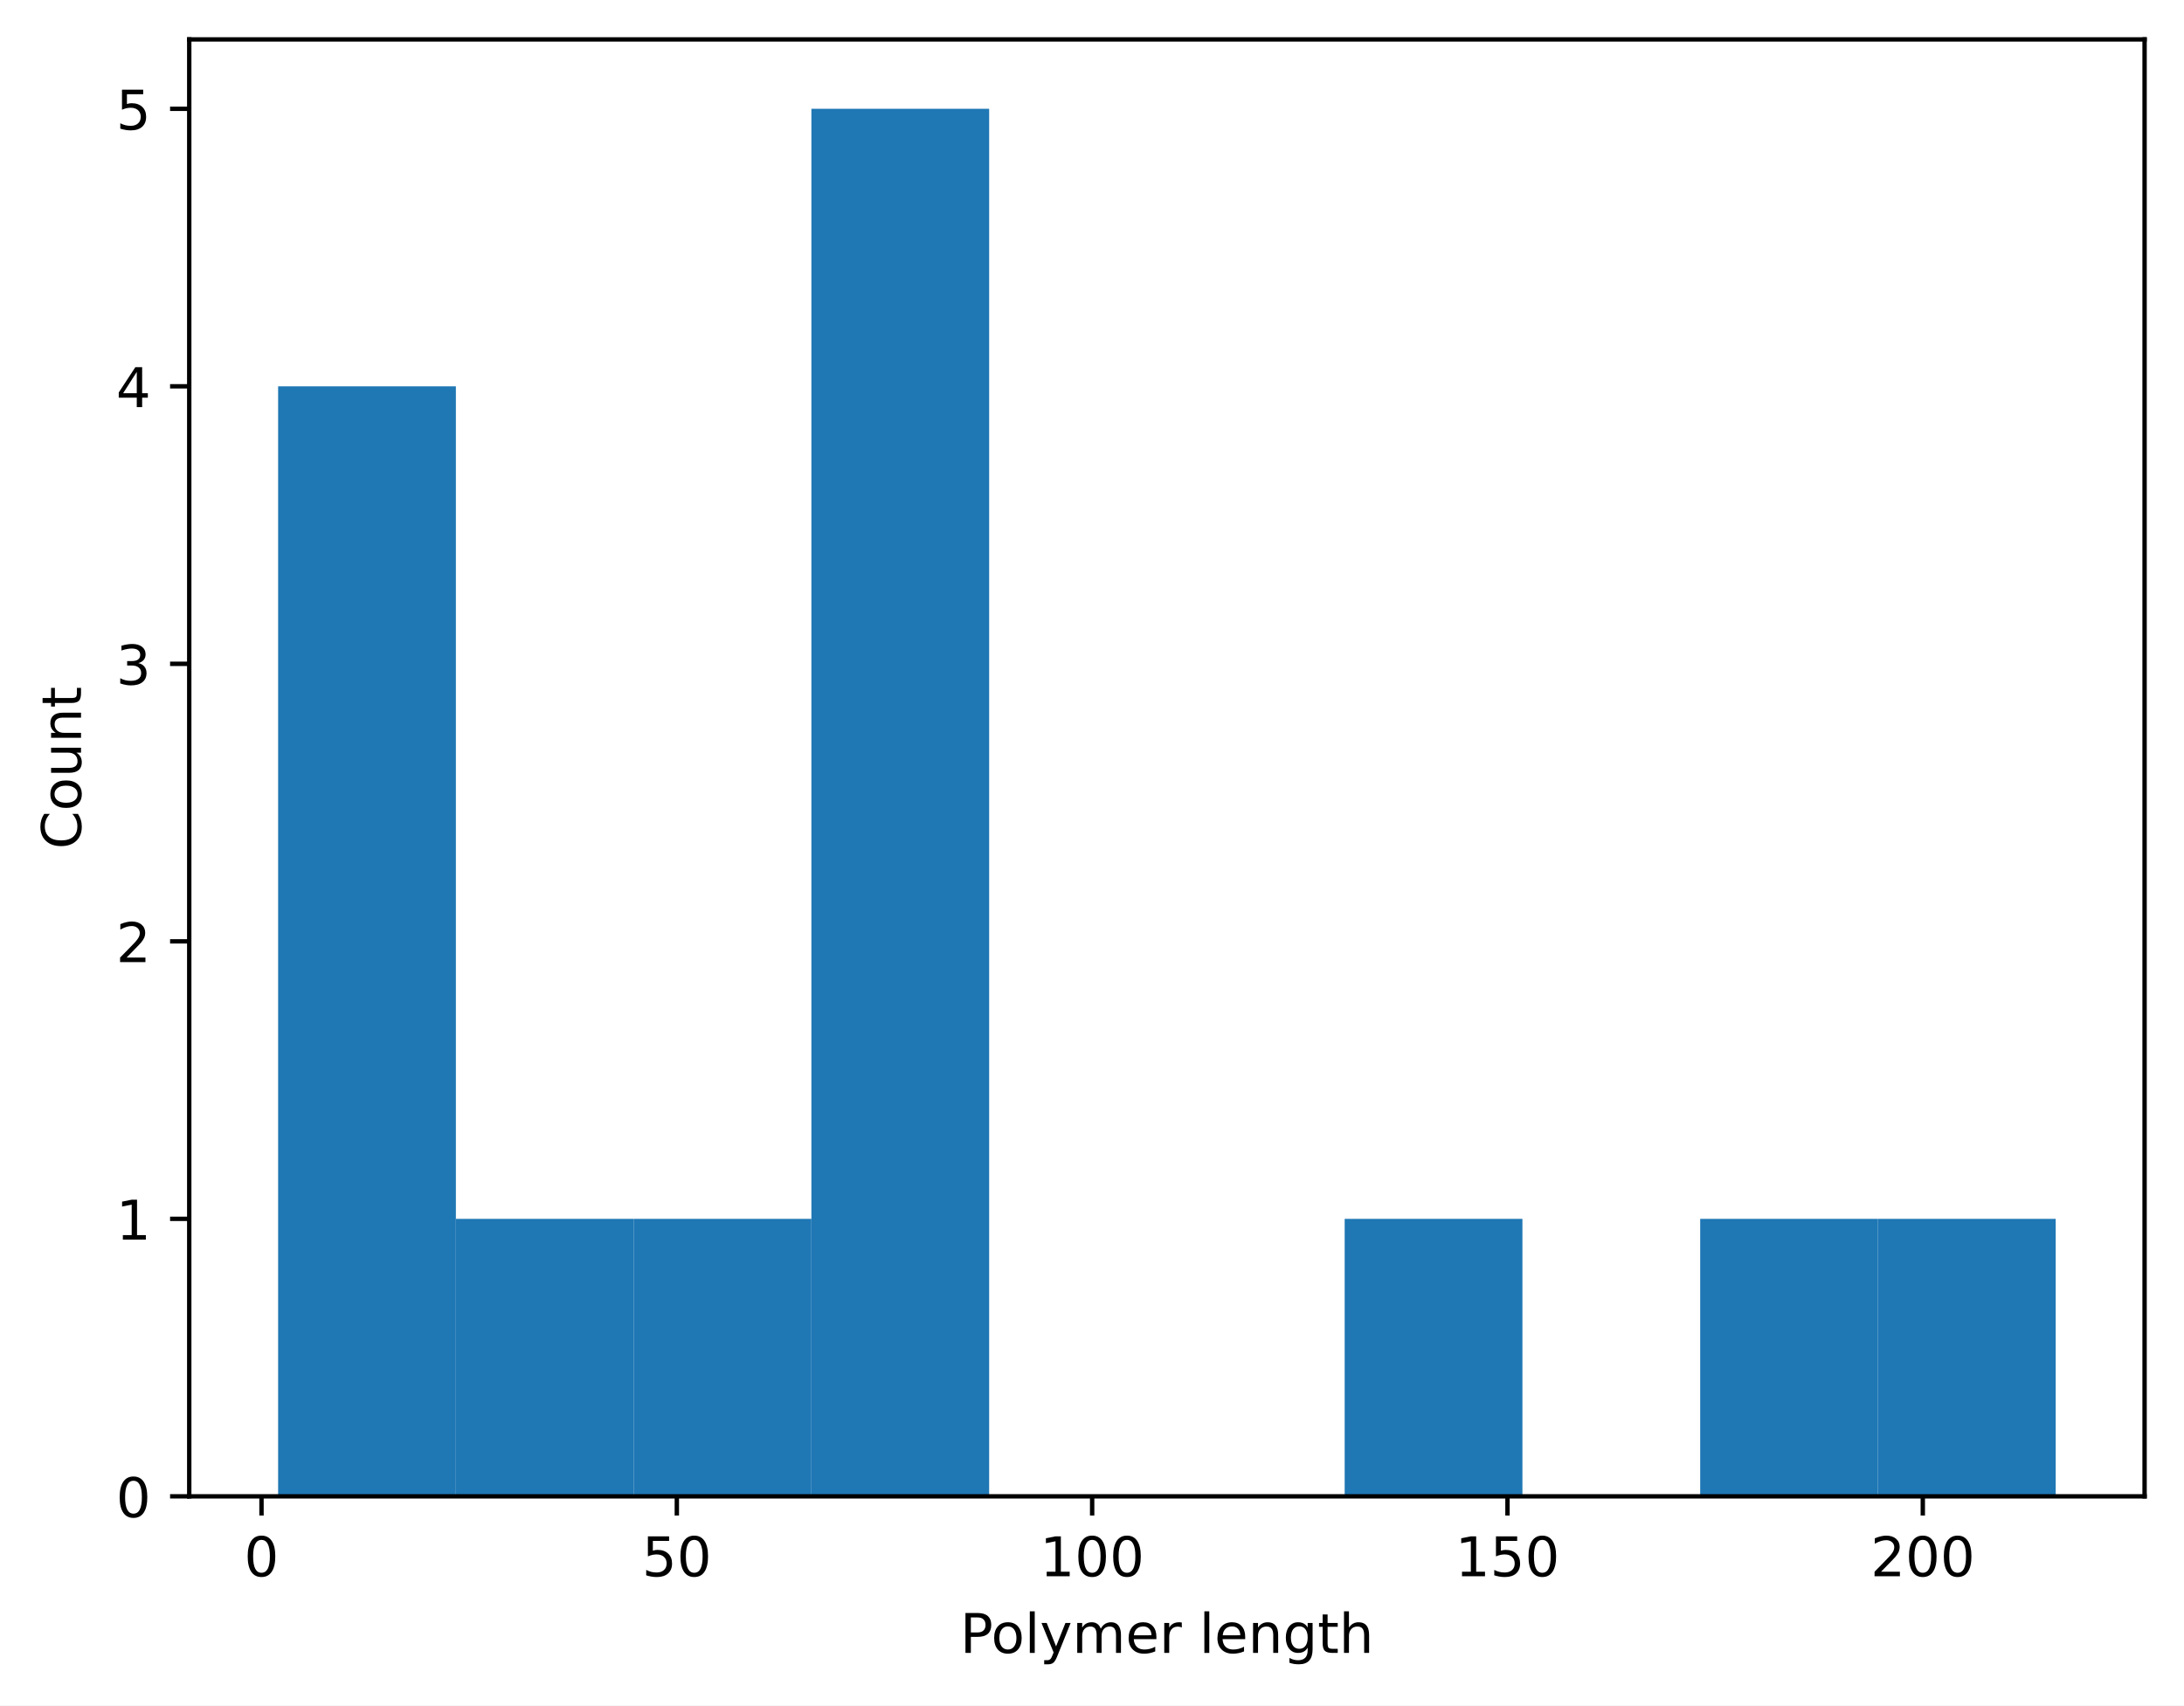
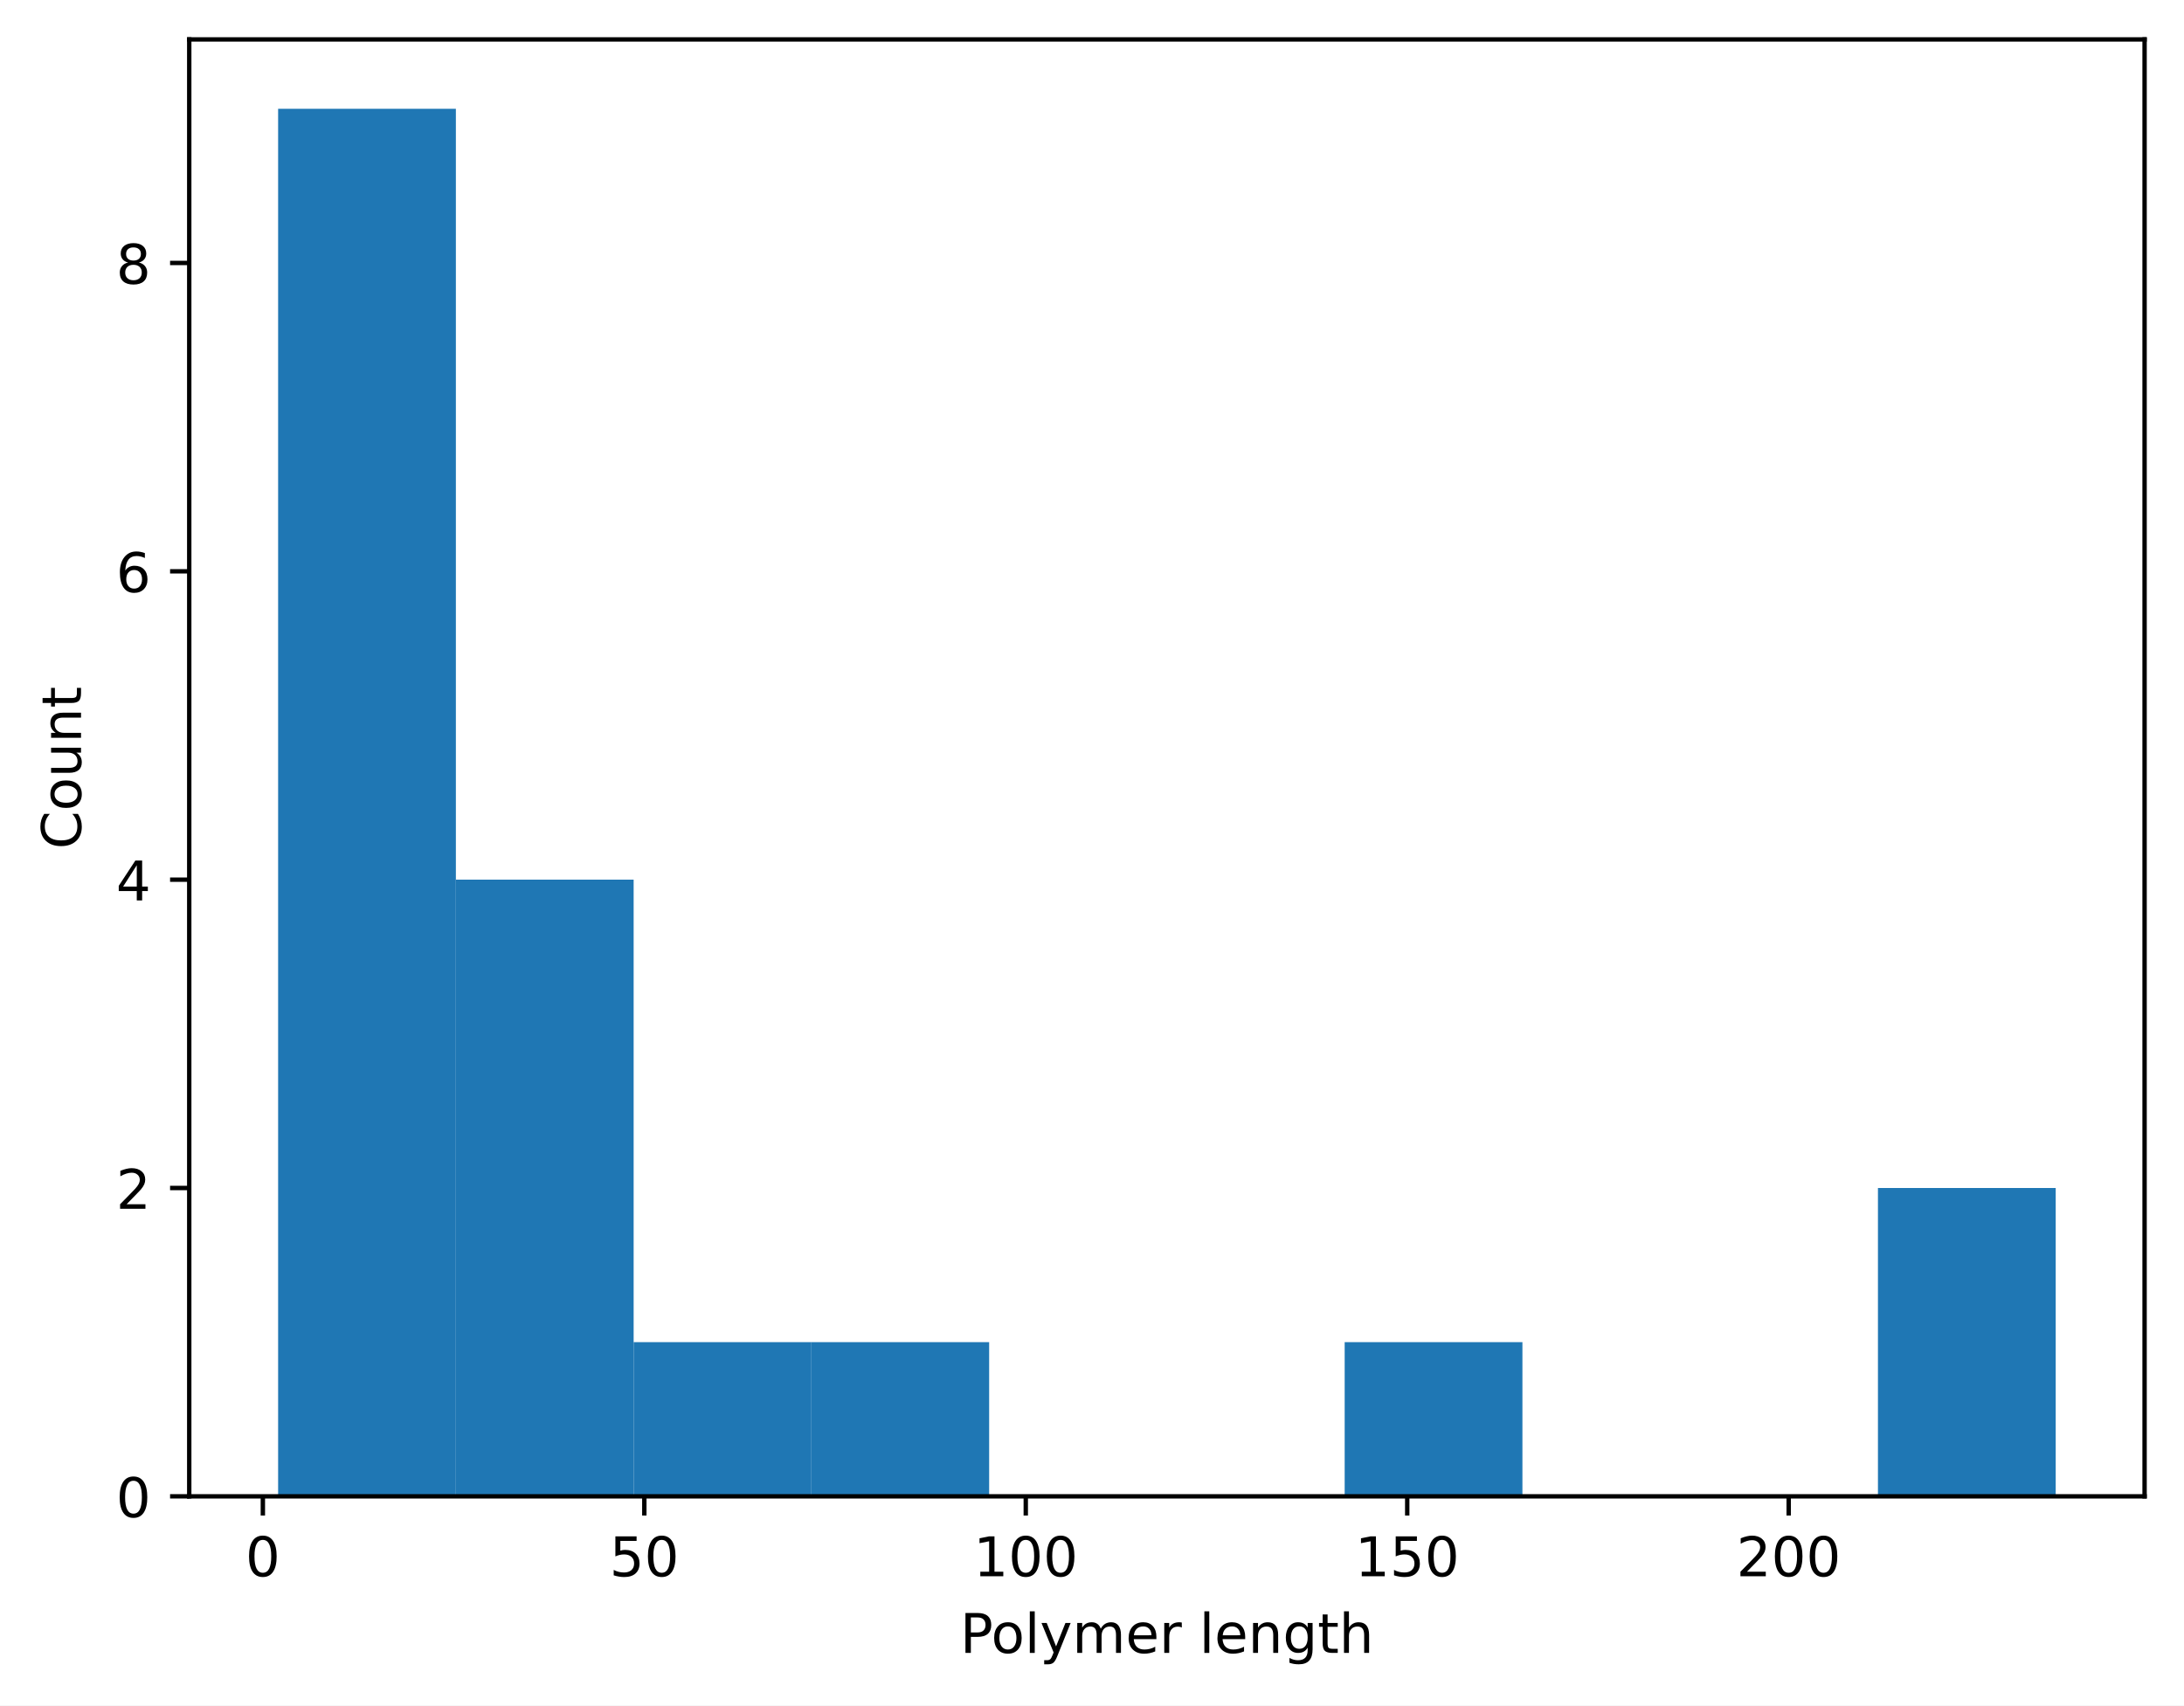
<svg xmlns="http://www.w3.org/2000/svg" xmlns:xlink="http://www.w3.org/1999/xlink" width="398.882pt" height="311.513pt" viewBox="0 0 398.882 311.513" version="1.1">
  <defs>
    <style type="text/css">*{stroke-linejoin: round; stroke-linecap: butt}</style>
  </defs>
  <g id="figure_1">
    <g id="patch_1">
      <path d="M 0 311.513  L 398.882 311.513  L 398.882 0  L 0 0  z " style="fill: #ffffff" />
    </g>
    <g id="axes_1">
      <g id="patch_2">
        <path d="M 34.562 273.312  L 391.683 273.312  L 391.683 7.2  L 34.562 7.2  z " style="fill: #ffffff" />
      </g>
      <g id="patch_3">
-         <path d="M 50.795 273.312  L 83.261 273.312  L 83.261 70.56  L 50.795 70.56  z " clip-path="url(#p72aa761a21)" style="fill: #1f77b4" />
+         <path d="M 50.795 273.312  L 83.261 273.312  L 83.261 19.872  L 50.795 19.872  z " clip-path="url(#pae10ee5279)" style="fill: #1f77b4" />
      </g>
      <g id="patch_4">
-         <path d="M 83.261 273.312  L 115.726 273.312  L 115.726 222.624  L 83.261 222.624  z " clip-path="url(#p72aa761a21)" style="fill: #1f77b4" />
+         <path d="M 83.261 273.312  L 115.726 273.312  L 115.726 160.672  L 83.261 160.672  z " clip-path="url(#pae10ee5279)" style="fill: #1f77b4" />
      </g>
      <g id="patch_5">
-         <path d="M 115.726 273.312  L 148.192 273.312  L 148.192 222.624  L 115.726 222.624  z " clip-path="url(#p72aa761a21)" style="fill: #1f77b4" />
+         <path d="M 115.726 273.312  L 148.192 273.312  L 148.192 245.152  L 115.726 245.152  z " clip-path="url(#pae10ee5279)" style="fill: #1f77b4" />
      </g>
      <g id="patch_6">
-         <path d="M 148.192 273.312  L 180.657 273.312  L 180.657 19.872  L 148.192 19.872  z " clip-path="url(#p72aa761a21)" style="fill: #1f77b4" />
+         <path d="M 148.192 273.312  L 180.657 273.312  L 180.657 245.152  L 148.192 245.152  z " clip-path="url(#pae10ee5279)" style="fill: #1f77b4" />
      </g>
      <g id="patch_7">
-         <path d="M 180.657 273.312  L 213.123 273.312  L 213.123 273.312  L 180.657 273.312  z " clip-path="url(#p72aa761a21)" style="fill: #1f77b4" />
+         <path d="M 180.657 273.312  L 213.123 273.312  L 213.123 273.312  L 180.657 273.312  z " clip-path="url(#pae10ee5279)" style="fill: #1f77b4" />
      </g>
      <g id="patch_8">
-         <path d="M 213.123 273.312  L 245.588 273.312  L 245.588 273.312  L 213.123 273.312  z " clip-path="url(#p72aa761a21)" style="fill: #1f77b4" />
+         <path d="M 213.123 273.312  L 245.588 273.312  L 245.588 273.312  L 213.123 273.312  z " clip-path="url(#pae10ee5279)" style="fill: #1f77b4" />
      </g>
      <g id="patch_9">
-         <path d="M 245.588 273.312  L 278.053 273.312  L 278.053 222.624  L 245.588 222.624  z " clip-path="url(#p72aa761a21)" style="fill: #1f77b4" />
+         <path d="M 245.588 273.312  L 278.053 273.312  L 278.053 245.152  L 245.588 245.152  z " clip-path="url(#pae10ee5279)" style="fill: #1f77b4" />
      </g>
      <g id="patch_10">
-         <path d="M 278.053 273.312  L 310.519 273.312  L 310.519 273.312  L 278.053 273.312  z " clip-path="url(#p72aa761a21)" style="fill: #1f77b4" />
+         <path d="M 278.053 273.312  L 310.519 273.312  L 310.519 273.312  L 278.053 273.312  z " clip-path="url(#pae10ee5279)" style="fill: #1f77b4" />
      </g>
      <g id="patch_11">
-         <path d="M 310.519 273.312  L 342.984 273.312  L 342.984 222.624  L 310.519 222.624  z " clip-path="url(#p72aa761a21)" style="fill: #1f77b4" />
+         <path d="M 310.519 273.312  L 342.984 273.312  L 342.984 273.312  L 310.519 273.312  z " clip-path="url(#pae10ee5279)" style="fill: #1f77b4" />
      </g>
      <g id="patch_12">
-         <path d="M 342.984 273.312  L 375.45 273.312  L 375.45 222.624  L 342.984 222.624  z " clip-path="url(#p72aa761a21)" style="fill: #1f77b4" />
+         <path d="M 342.984 273.312  L 375.45 273.312  L 375.45 216.992  L 342.984 216.992  z " clip-path="url(#pae10ee5279)" style="fill: #1f77b4" />
      </g>
      <g id="matplotlib.axis_1">
        <g id="xtick_1">
          <g id="line2d_1">
            <defs>
-               <path id="mbde36b3689" d="M 0 0  L 0 3.5  " style="stroke: #000000; stroke-width: 0.8" />
-             </defs>
-             <g>
-               <use xlink:href="#mbde36b3689" x="47.761" y="273.312" style="stroke: #000000; stroke-width: 0.8" />
+               <path id="mde1b5bedc5" d="M 0 0  L 0 3.5  " style="stroke: #000000; stroke-width: 0.8" />
+             </defs>
+             <g>
+               <use xlink:href="#mde1b5bedc5" x="48.008" y="273.312" style="stroke: #000000; stroke-width: 0.8" />
            </g>
          </g>
          <g id="text_1">
-             <g transform="translate(44.57982 287.9097) scale(0.1 -0.1)">
+             <g transform="translate(44.82724 287.9097) scale(0.1 -0.1)">
              <defs>
                <path id="DejaVuSans-13" d="M 2034 4250  Q 1547 4250 1301 3770  Q 1056 3291 1056 2328  Q 1056 1369 1301 889  Q 1547 409 2034 409  Q 2525 409 2770 889  Q 3016 1369 3016 2328  Q 3016 3291 2770 3770  Q 2525 4250 2034 4250  z M 2034 4750  Q 2819 4750 3233 4129  Q 3647 3509 3647 2328  Q 3647 1150 3233 529  Q 2819 -91 2034 -91  Q 1250 -91 836 529  Q 422 1150 422 2328  Q 422 3509 836 4129  Q 1250 4750 2034 4750  z " transform="scale(0.015625)" />
              </defs>
              <use xlink:href="#DejaVuSans-13" />
            </g>
          </g>
        </g>
        <g id="xtick_2">
          <g id="line2d_2">
            <g>
-               <use xlink:href="#mbde36b3689" x="123.615" y="273.312" style="stroke: #000000; stroke-width: 0.8" />
+               <use xlink:href="#mde1b5bedc5" x="117.677" y="273.312" style="stroke: #000000; stroke-width: 0.8" />
            </g>
          </g>
          <g id="text_2">
-             <g transform="translate(117.2524 287.9097) scale(0.1 -0.1)">
+             <g transform="translate(111.3144 287.9097) scale(0.1 -0.1)">
              <defs>
                <path id="DejaVuSans-18" d="M 691 4666  L 3169 4666  L 3169 4134  L 1269 4134  L 1269 2991  Q 1406 3038 1543 3061  Q 1681 3084 1819 3084  Q 2600 3084 3056 2656  Q 3513 2228 3513 1497  Q 3513 744 3044 326  Q 2575 -91 1722 -91  Q 1428 -91 1123 -41  Q 819 9 494 109  L 494 744  Q 775 591 1075 516  Q 1375 441 1709 441  Q 2250 441 2565 725  Q 2881 1009 2881 1497  Q 2881 1984 2565 2268  Q 2250 2553 1709 2553  Q 1456 2553 1204 2497  Q 953 2441 691 2322  L 691 4666  z " transform="scale(0.015625)" />
              </defs>
              <use xlink:href="#DejaVuSans-18" />
              <use xlink:href="#DejaVuSans-13" transform="translate(63.625 0)" />
            </g>
          </g>
        </g>
        <g id="xtick_3">
          <g id="line2d_3">
            <g>
-               <use xlink:href="#mbde36b3689" x="199.469" y="273.312" style="stroke: #000000; stroke-width: 0.8" />
+               <use xlink:href="#mde1b5bedc5" x="187.345" y="273.312" style="stroke: #000000; stroke-width: 0.8" />
            </g>
          </g>
          <g id="text_3">
-             <g transform="translate(189.9251 287.9097) scale(0.1 -0.1)">
+             <g transform="translate(177.8015 287.9097) scale(0.1 -0.1)">
              <defs>
                <path id="DejaVuSans-14" d="M 794 531  L 1825 531  L 1825 4091  L 703 3866  L 703 4441  L 1819 4666  L 2450 4666  L 2450 531  L 3481 531  L 3481 0  L 794 0  L 794 531  z " transform="scale(0.015625)" />
              </defs>
              <use xlink:href="#DejaVuSans-14" />
              <use xlink:href="#DejaVuSans-13" transform="translate(63.625 0)" />
              <use xlink:href="#DejaVuSans-13" transform="translate(127.25 0)" />
            </g>
          </g>
        </g>
        <g id="xtick_4">
          <g id="line2d_4">
            <g>
-               <use xlink:href="#mbde36b3689" x="275.323" y="273.312" style="stroke: #000000; stroke-width: 0.8" />
+               <use xlink:href="#mde1b5bedc5" x="257.014" y="273.312" style="stroke: #000000; stroke-width: 0.8" />
            </g>
          </g>
          <g id="text_4">
-             <g transform="translate(265.7789 287.9097) scale(0.1 -0.1)">
+             <g transform="translate(247.4698 287.9097) scale(0.1 -0.1)">
              <use xlink:href="#DejaVuSans-14" />
              <use xlink:href="#DejaVuSans-18" transform="translate(63.625 0)" />
              <use xlink:href="#DejaVuSans-13" transform="translate(127.25 0)" />
            </g>
          </g>
        </g>
        <g id="xtick_5">
          <g id="line2d_5">
            <g>
-               <use xlink:href="#mbde36b3689" x="351.177" y="273.312" style="stroke: #000000; stroke-width: 0.8" />
+               <use xlink:href="#mde1b5bedc5" x="326.682" y="273.312" style="stroke: #000000; stroke-width: 0.8" />
            </g>
          </g>
          <g id="text_5">
-             <g transform="translate(341.6328 287.9097) scale(0.1 -0.1)">
+             <g transform="translate(317.1382 287.9097) scale(0.1 -0.1)">
              <defs>
                <path id="DejaVuSans-15" d="M 1228 531  L 3431 531  L 3431 0  L 469 0  L 469 531  Q 828 903 1448 1529  Q 2069 2156 2228 2338  Q 2531 2678 2651 2914  Q 2772 3150 2772 3378  Q 2772 3750 2511 3984  Q 2250 4219 1831 4219  Q 1534 4219 1204 4116  Q 875 4013 500 3803  L 500 4441  Q 881 4594 1212 4672  Q 1544 4750 1819 4750  Q 2544 4750 2975 4387  Q 3406 4025 3406 3419  Q 3406 3131 3298 2873  Q 3191 2616 2906 2266  Q 2828 2175 2409 1742  Q 1991 1309 1228 531  z " transform="scale(0.015625)" />
              </defs>
              <use xlink:href="#DejaVuSans-15" />
              <use xlink:href="#DejaVuSans-13" transform="translate(63.625 0)" />
              <use xlink:href="#DejaVuSans-13" transform="translate(127.25 0)" />
            </g>
          </g>
        </g>
        <g id="text_6">
          <g transform="translate(175.3491 301.9104) scale(0.1 -0.1)">
            <defs>
              <path id="DejaVuSans-33" d="M 1259 4147  L 1259 2394  L 2053 2394  Q 2494 2394 2734 2622  Q 2975 2850 2975 3272  Q 2975 3691 2734 3919  Q 2494 4147 2053 4147  L 1259 4147  z M 628 4666  L 2053 4666  Q 2838 4666 3239 4311  Q 3641 3956 3641 3272  Q 3641 2581 3239 2228  Q 2838 1875 2053 1875  L 1259 1875  L 1259 0  L 628 0  L 628 4666  z " transform="scale(0.015625)" />
              <path id="DejaVuSans-52" d="M 1959 3097  Q 1497 3097 1228 2736  Q 959 2375 959 1747  Q 959 1119 1226 758  Q 1494 397 1959 397  Q 2419 397 2687 759  Q 2956 1122 2956 1747  Q 2956 2369 2687 2733  Q 2419 3097 1959 3097  z M 1959 3584  Q 2709 3584 3137 3096  Q 3566 2609 3566 1747  Q 3566 888 3137 398  Q 2709 -91 1959 -91  Q 1206 -91 779 398  Q 353 888 353 1747  Q 353 2609 779 3096  Q 1206 3584 1959 3584  z " transform="scale(0.015625)" />
              <path id="DejaVuSans-4f" d="M 603 4863  L 1178 4863  L 1178 0  L 603 0  L 603 4863  z " transform="scale(0.015625)" />
              <path id="DejaVuSans-5c" d="M 2059 -325  Q 1816 -950 1584 -1140  Q 1353 -1331 966 -1331  L 506 -1331  L 506 -850  L 844 -850  Q 1081 -850 1212 -737  Q 1344 -625 1503 -206  L 1606 56  L 191 3500  L 800 3500  L 1894 763  L 2988 3500  L 3597 3500  L 2059 -325  z " transform="scale(0.015625)" />
              <path id="DejaVuSans-50" d="M 3328 2828  Q 3544 3216 3844 3400  Q 4144 3584 4550 3584  Q 5097 3584 5394 3201  Q 5691 2819 5691 2113  L 5691 0  L 5113 0  L 5113 2094  Q 5113 2597 4934 2840  Q 4756 3084 4391 3084  Q 3944 3084 3684 2787  Q 3425 2491 3425 1978  L 3425 0  L 2847 0  L 2847 2094  Q 2847 2600 2669 2842  Q 2491 3084 2119 3084  Q 1678 3084 1418 2786  Q 1159 2488 1159 1978  L 1159 0  L 581 0  L 581 3500  L 1159 3500  L 1159 2956  Q 1356 3278 1631 3431  Q 1906 3584 2284 3584  Q 2666 3584 2933 3390  Q 3200 3197 3328 2828  z " transform="scale(0.015625)" />
              <path id="DejaVuSans-48" d="M 3597 1894  L 3597 1613  L 953 1613  Q 991 1019 1311 708  Q 1631 397 2203 397  Q 2534 397 2845 478  Q 3156 559 3463 722  L 3463 178  Q 3153 47 2828 -22  Q 2503 -91 2169 -91  Q 1331 -91 842 396  Q 353 884 353 1716  Q 353 2575 817 3079  Q 1281 3584 2069 3584  Q 2775 3584 3186 3129  Q 3597 2675 3597 1894  z M 3022 2063  Q 3016 2534 2758 2815  Q 2500 3097 2075 3097  Q 1594 3097 1305 2825  Q 1016 2553 972 2059  L 3022 2063  z " transform="scale(0.015625)" />
              <path id="DejaVuSans-55" d="M 2631 2963  Q 2534 3019 2420 3045  Q 2306 3072 2169 3072  Q 1681 3072 1420 2755  Q 1159 2438 1159 1844  L 1159 0  L 581 0  L 581 3500  L 1159 3500  L 1159 2956  Q 1341 3275 1631 3429  Q 1922 3584 2338 3584  Q 2397 3584 2469 3576  Q 2541 3569 2628 3553  L 2631 2963  z " transform="scale(0.015625)" />
              <path id="DejaVuSans-3" transform="scale(0.015625)" />
              <path id="DejaVuSans-51" d="M 3513 2113  L 3513 0  L 2938 0  L 2938 2094  Q 2938 2591 2744 2837  Q 2550 3084 2163 3084  Q 1697 3084 1428 2787  Q 1159 2491 1159 1978  L 1159 0  L 581 0  L 581 3500  L 1159 3500  L 1159 2956  Q 1366 3272 1645 3428  Q 1925 3584 2291 3584  Q 2894 3584 3203 3211  Q 3513 2838 3513 2113  z " transform="scale(0.015625)" />
              <path id="DejaVuSans-4a" d="M 2906 1791  Q 2906 2416 2648 2759  Q 2391 3103 1925 3103  Q 1463 3103 1205 2759  Q 947 2416 947 1791  Q 947 1169 1205 825  Q 1463 481 1925 481  Q 2391 481 2648 825  Q 2906 1169 2906 1791  z M 3481 434  Q 3481 -459 3084 -895  Q 2688 -1331 1869 -1331  Q 1566 -1331 1297 -1286  Q 1028 -1241 775 -1147  L 775 -588  Q 1028 -725 1275 -790  Q 1522 -856 1778 -856  Q 2344 -856 2625 -561  Q 2906 -266 2906 331  L 2906 616  Q 2728 306 2450 153  Q 2172 0 1784 0  Q 1141 0 747 490  Q 353 981 353 1791  Q 353 2603 747 3093  Q 1141 3584 1784 3584  Q 2172 3584 2450 3431  Q 2728 3278 2906 2969  L 2906 3500  L 3481 3500  L 3481 434  z " transform="scale(0.015625)" />
              <path id="DejaVuSans-57" d="M 1172 4494  L 1172 3500  L 2356 3500  L 2356 3053  L 1172 3053  L 1172 1153  Q 1172 725 1289 603  Q 1406 481 1766 481  L 2356 481  L 2356 0  L 1766 0  Q 1100 0 847 248  Q 594 497 594 1153  L 594 3053  L 172 3053  L 172 3500  L 594 3500  L 594 4494  L 1172 4494  z " transform="scale(0.015625)" />
              <path id="DejaVuSans-4b" d="M 3513 2113  L 3513 0  L 2938 0  L 2938 2094  Q 2938 2591 2744 2837  Q 2550 3084 2163 3084  Q 1697 3084 1428 2787  Q 1159 2491 1159 1978  L 1159 0  L 581 0  L 581 4863  L 1159 4863  L 1159 2956  Q 1366 3272 1645 3428  Q 1925 3584 2291 3584  Q 2894 3584 3203 3211  Q 3513 2838 3513 2113  z " transform="scale(0.015625)" />
            </defs>
            <use xlink:href="#DejaVuSans-33" />
            <use xlink:href="#DejaVuSans-52" transform="translate(56.73438 0)" />
            <use xlink:href="#DejaVuSans-4f" transform="translate(117.9219 0)" />
            <use xlink:href="#DejaVuSans-5c" transform="translate(145.7031 0)" />
            <use xlink:href="#DejaVuSans-50" transform="translate(204.8906 0)" />
            <use xlink:href="#DejaVuSans-48" transform="translate(302.2969 0)" />
            <use xlink:href="#DejaVuSans-55" transform="translate(363.8281 0)" />
            <use xlink:href="#DejaVuSans-3" transform="translate(404.9375 0)" />
            <use xlink:href="#DejaVuSans-4f" transform="translate(436.7188 0)" />
            <use xlink:href="#DejaVuSans-48" transform="translate(464.5 0)" />
            <use xlink:href="#DejaVuSans-51" transform="translate(526.0312 0)" />
            <use xlink:href="#DejaVuSans-4a" transform="translate(589.4062 0)" />
            <use xlink:href="#DejaVuSans-57" transform="translate(652.8906 0)" />
            <use xlink:href="#DejaVuSans-4b" transform="translate(692.0938 0)" />
          </g>
        </g>
      </g>
      <g id="matplotlib.axis_2">
        <g id="ytick_1">
          <g id="line2d_6">
            <defs>
-               <path id="m8275213670" d="M 0 0  L -3.5 0  " style="stroke: #000000; stroke-width: 0.8" />
-             </defs>
-             <g>
-               <use xlink:href="#m8275213670" x="34.562" y="273.312" style="stroke: #000000; stroke-width: 0.8" />
+               <path id="m0cd551ee59" d="M 0 0  L -3.5 0  " style="stroke: #000000; stroke-width: 0.8" />
+             </defs>
+             <g>
+               <use xlink:href="#m0cd551ee59" x="34.562" y="273.312" style="stroke: #000000; stroke-width: 0.8" />
            </g>
          </g>
          <g id="text_7">
            <g transform="translate(21.2 277.1108) scale(0.1 -0.1)">
              <use xlink:href="#DejaVuSans-13" />
            </g>
          </g>
        </g>
        <g id="ytick_2">
          <g id="line2d_7">
            <g>
-               <use xlink:href="#m8275213670" x="34.562" y="222.624" style="stroke: #000000; stroke-width: 0.8" />
+               <use xlink:href="#m0cd551ee59" x="34.562" y="216.992" style="stroke: #000000; stroke-width: 0.8" />
            </g>
          </g>
          <g id="text_8">
-             <g transform="translate(21.2 226.4228) scale(0.1 -0.1)">
-               <use xlink:href="#DejaVuSans-14" />
+             <g transform="translate(21.2 220.7908) scale(0.1 -0.1)">
+               <use xlink:href="#DejaVuSans-15" />
            </g>
          </g>
        </g>
        <g id="ytick_3">
          <g id="line2d_8">
            <g>
-               <use xlink:href="#m8275213670" x="34.562" y="171.936" style="stroke: #000000; stroke-width: 0.8" />
+               <use xlink:href="#m0cd551ee59" x="34.562" y="160.672" style="stroke: #000000; stroke-width: 0.8" />
            </g>
          </g>
          <g id="text_9">
-             <g transform="translate(21.2 175.7348) scale(0.1 -0.1)">
-               <use xlink:href="#DejaVuSans-15" />
+             <g transform="translate(21.2 164.4708) scale(0.1 -0.1)">
+               <defs>
+                 <path id="DejaVuSans-17" d="M 2419 4116  L 825 1625  L 2419 1625  L 2419 4116  z M 2253 4666  L 3047 4666  L 3047 1625  L 3713 1625  L 3713 1100  L 3047 1100  L 3047 0  L 2419 0  L 2419 1100  L 313 1100  L 313 1709  L 2253 4666  z " transform="scale(0.015625)" />
+               </defs>
+               <use xlink:href="#DejaVuSans-17" />
            </g>
          </g>
        </g>
        <g id="ytick_4">
          <g id="line2d_9">
            <g>
-               <use xlink:href="#m8275213670" x="34.562" y="121.248" style="stroke: #000000; stroke-width: 0.8" />
+               <use xlink:href="#m0cd551ee59" x="34.562" y="104.352" style="stroke: #000000; stroke-width: 0.8" />
            </g>
          </g>
          <g id="text_10">
-             <g transform="translate(21.2 125.0468) scale(0.1 -0.1)">
-               <defs>
-                 <path id="DejaVuSans-16" d="M 2597 2516  Q 3050 2419 3304 2112  Q 3559 1806 3559 1356  Q 3559 666 3084 287  Q 2609 -91 1734 -91  Q 1441 -91 1130 -33  Q 819 25 488 141  L 488 750  Q 750 597 1062 519  Q 1375 441 1716 441  Q 2309 441 2620 675  Q 2931 909 2931 1356  Q 2931 1769 2642 2001  Q 2353 2234 1838 2234  L 1294 2234  L 1294 2753  L 1863 2753  Q 2328 2753 2575 2939  Q 2822 3125 2822 3475  Q 2822 3834 2567 4026  Q 2313 4219 1838 4219  Q 1578 4219 1281 4162  Q 984 4106 628 3988  L 628 4550  Q 988 4650 1302 4700  Q 1616 4750 1894 4750  Q 2613 4750 3031 4423  Q 3450 4097 3450 3541  Q 3450 3153 3228 2886  Q 3006 2619 2597 2516  z " transform="scale(0.015625)" />
-               </defs>
-               <use xlink:href="#DejaVuSans-16" />
+             <g transform="translate(21.2 108.1508) scale(0.1 -0.1)">
+               <defs>
+                 <path id="DejaVuSans-19" d="M 2113 2584  Q 1688 2584 1439 2293  Q 1191 2003 1191 1497  Q 1191 994 1439 701  Q 1688 409 2113 409  Q 2538 409 2786 701  Q 3034 994 3034 1497  Q 3034 2003 2786 2293  Q 2538 2584 2113 2584  z M 3366 4563  L 3366 3988  Q 3128 4100 2886 4159  Q 2644 4219 2406 4219  Q 1781 4219 1451 3797  Q 1122 3375 1075 2522  Q 1259 2794 1537 2939  Q 1816 3084 2150 3084  Q 2853 3084 3261 2657  Q 3669 2231 3669 1497  Q 3669 778 3244 343  Q 2819 -91 2113 -91  Q 1303 -91 875 529  Q 447 1150 447 2328  Q 447 3434 972 4092  Q 1497 4750 2381 4750  Q 2619 4750 2861 4703  Q 3103 4656 3366 4563  z " transform="scale(0.015625)" />
+               </defs>
+               <use xlink:href="#DejaVuSans-19" />
            </g>
          </g>
        </g>
        <g id="ytick_5">
          <g id="line2d_10">
            <g>
-               <use xlink:href="#m8275213670" x="34.562" y="70.56" style="stroke: #000000; stroke-width: 0.8" />
+               <use xlink:href="#m0cd551ee59" x="34.562" y="48.032" style="stroke: #000000; stroke-width: 0.8" />
            </g>
          </g>
          <g id="text_11">
-             <g transform="translate(21.2 74.35883) scale(0.1 -0.1)">
-               <defs>
-                 <path id="DejaVuSans-17" d="M 2419 4116  L 825 1625  L 2419 1625  L 2419 4116  z M 2253 4666  L 3047 4666  L 3047 1625  L 3713 1625  L 3713 1100  L 3047 1100  L 3047 0  L 2419 0  L 2419 1100  L 313 1100  L 313 1709  L 2253 4666  z " transform="scale(0.015625)" />
-               </defs>
-               <use xlink:href="#DejaVuSans-17" />
-             </g>
-           </g>
-         </g>
-         <g id="ytick_6">
-           <g id="line2d_11">
-             <g>
-               <use xlink:href="#m8275213670" x="34.562" y="19.872" style="stroke: #000000; stroke-width: 0.8" />
-             </g>
-           </g>
-           <g id="text_12">
-             <g transform="translate(21.2 23.67083) scale(0.1 -0.1)">
-               <use xlink:href="#DejaVuSans-18" />
-             </g>
-           </g>
-         </g>
-         <g id="text_13">
+             <g transform="translate(21.2 51.83083) scale(0.1 -0.1)">
+               <defs>
+                 <path id="DejaVuSans-1b" d="M 2034 2216  Q 1584 2216 1326 1975  Q 1069 1734 1069 1313  Q 1069 891 1326 650  Q 1584 409 2034 409  Q 2484 409 2743 651  Q 3003 894 3003 1313  Q 3003 1734 2745 1975  Q 2488 2216 2034 2216  z M 1403 2484  Q 997 2584 770 2862  Q 544 3141 544 3541  Q 544 4100 942 4425  Q 1341 4750 2034 4750  Q 2731 4750 3128 4425  Q 3525 4100 3525 3541  Q 3525 3141 3298 2862  Q 3072 2584 2669 2484  Q 3125 2378 3379 2068  Q 3634 1759 3634 1313  Q 3634 634 3220 271  Q 2806 -91 2034 -91  Q 1263 -91 848 271  Q 434 634 434 1313  Q 434 1759 690 2068  Q 947 2378 1403 2484  z M 1172 3481  Q 1172 3119 1398 2916  Q 1625 2713 2034 2713  Q 2441 2713 2670 2916  Q 2900 3119 2900 3481  Q 2900 3844 2670 4047  Q 2441 4250 2034 4250  Q 1625 4250 1398 4047  Q 1172 3844 1172 3481  z " transform="scale(0.015625)" />
+               </defs>
+               <use xlink:href="#DejaVuSans-1b" />
+             </g>
+           </g>
+         </g>
+         <g id="text_12">
          <g transform="translate(14.79766 155.1044) rotate(-90) scale(0.1 -0.1)">
            <defs>
              <path id="DejaVuSans-26" d="M 4122 4306  L 4122 3641  Q 3803 3938 3442 4084  Q 3081 4231 2675 4231  Q 1875 4231 1450 3742  Q 1025 3253 1025 2328  Q 1025 1406 1450 917  Q 1875 428 2675 428  Q 3081 428 3442 575  Q 3803 722 4122 1019  L 4122 359  Q 3791 134 3420 21  Q 3050 -91 2638 -91  Q 1578 -91 968 557  Q 359 1206 359 2328  Q 359 3453 968 4101  Q 1578 4750 2638 4750  Q 3056 4750 3426 4639  Q 3797 4528 4122 4306  z " transform="scale(0.015625)" />
              <path id="DejaVuSans-58" d="M 544 1381  L 544 3500  L 1119 3500  L 1119 1403  Q 1119 906 1312 657  Q 1506 409 1894 409  Q 2359 409 2629 706  Q 2900 1003 2900 1516  L 2900 3500  L 3475 3500  L 3475 0  L 2900 0  L 2900 538  Q 2691 219 2414 64  Q 2138 -91 1772 -91  Q 1169 -91 856 284  Q 544 659 544 1381  z M 1991 3584  L 1991 3584  z " transform="scale(0.015625)" />
            </defs>
            <use xlink:href="#DejaVuSans-26" />
            <use xlink:href="#DejaVuSans-52" transform="translate(69.82812 0)" />
            <use xlink:href="#DejaVuSans-58" transform="translate(131.0156 0)" />
            <use xlink:href="#DejaVuSans-51" transform="translate(194.3906 0)" />
            <use xlink:href="#DejaVuSans-57" transform="translate(257.7656 0)" />
          </g>
        </g>
      </g>
      <g id="patch_13">
        <path d="M 34.562 273.312  L 34.562 7.2  " style="fill: none; stroke: #000000; stroke-width: 0.8; stroke-linejoin: miter; stroke-linecap: square" />
      </g>
      <g id="patch_14">
        <path d="M 391.683 273.312  L 391.683 7.2  " style="fill: none; stroke: #000000; stroke-width: 0.8; stroke-linejoin: miter; stroke-linecap: square" />
      </g>
      <g id="patch_15">
        <path d="M 34.562 273.312  L 391.683 273.312  " style="fill: none; stroke: #000000; stroke-width: 0.8; stroke-linejoin: miter; stroke-linecap: square" />
      </g>
      <g id="patch_16">
        <path d="M 34.562 7.2  L 391.683 7.2  " style="fill: none; stroke: #000000; stroke-width: 0.8; stroke-linejoin: miter; stroke-linecap: square" />
      </g>
    </g>
  </g>
  <defs>
-     <clipPath id="p72aa761a21">
+     <clipPath id="pae10ee5279">
      <rect x="34.562" y="7.2" width="357.12" height="266.112" />
    </clipPath>
  </defs>
</svg>
